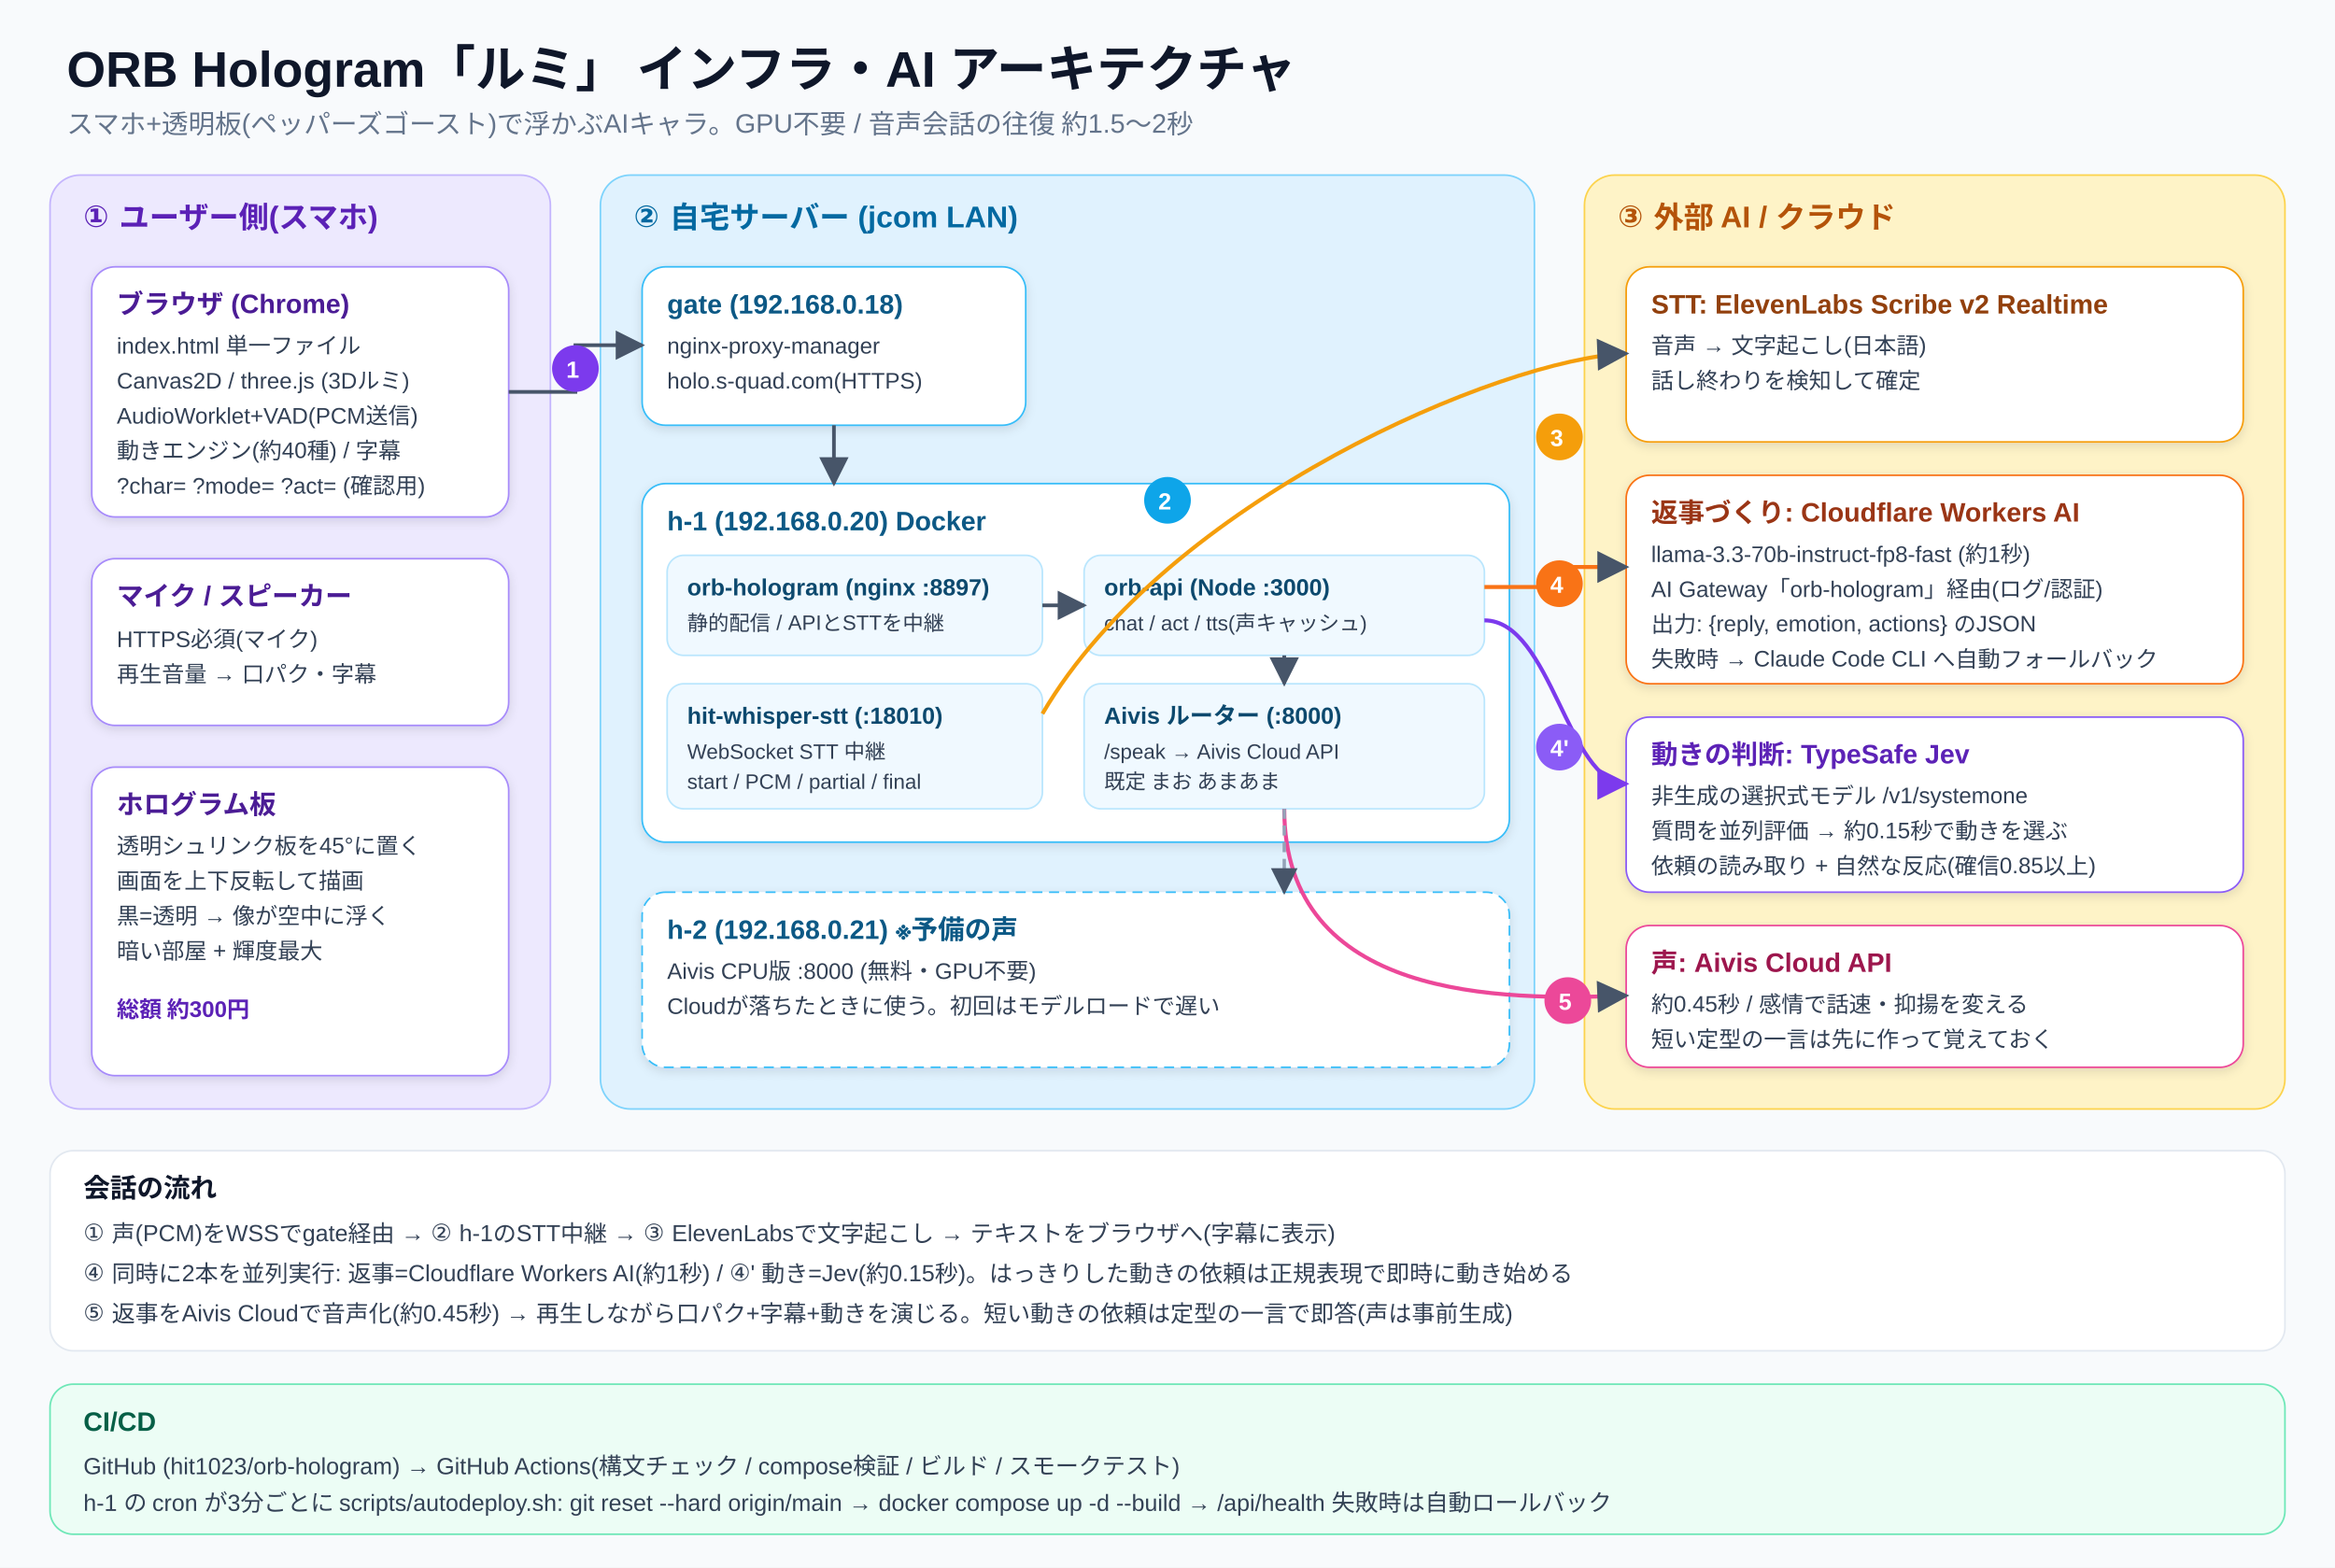
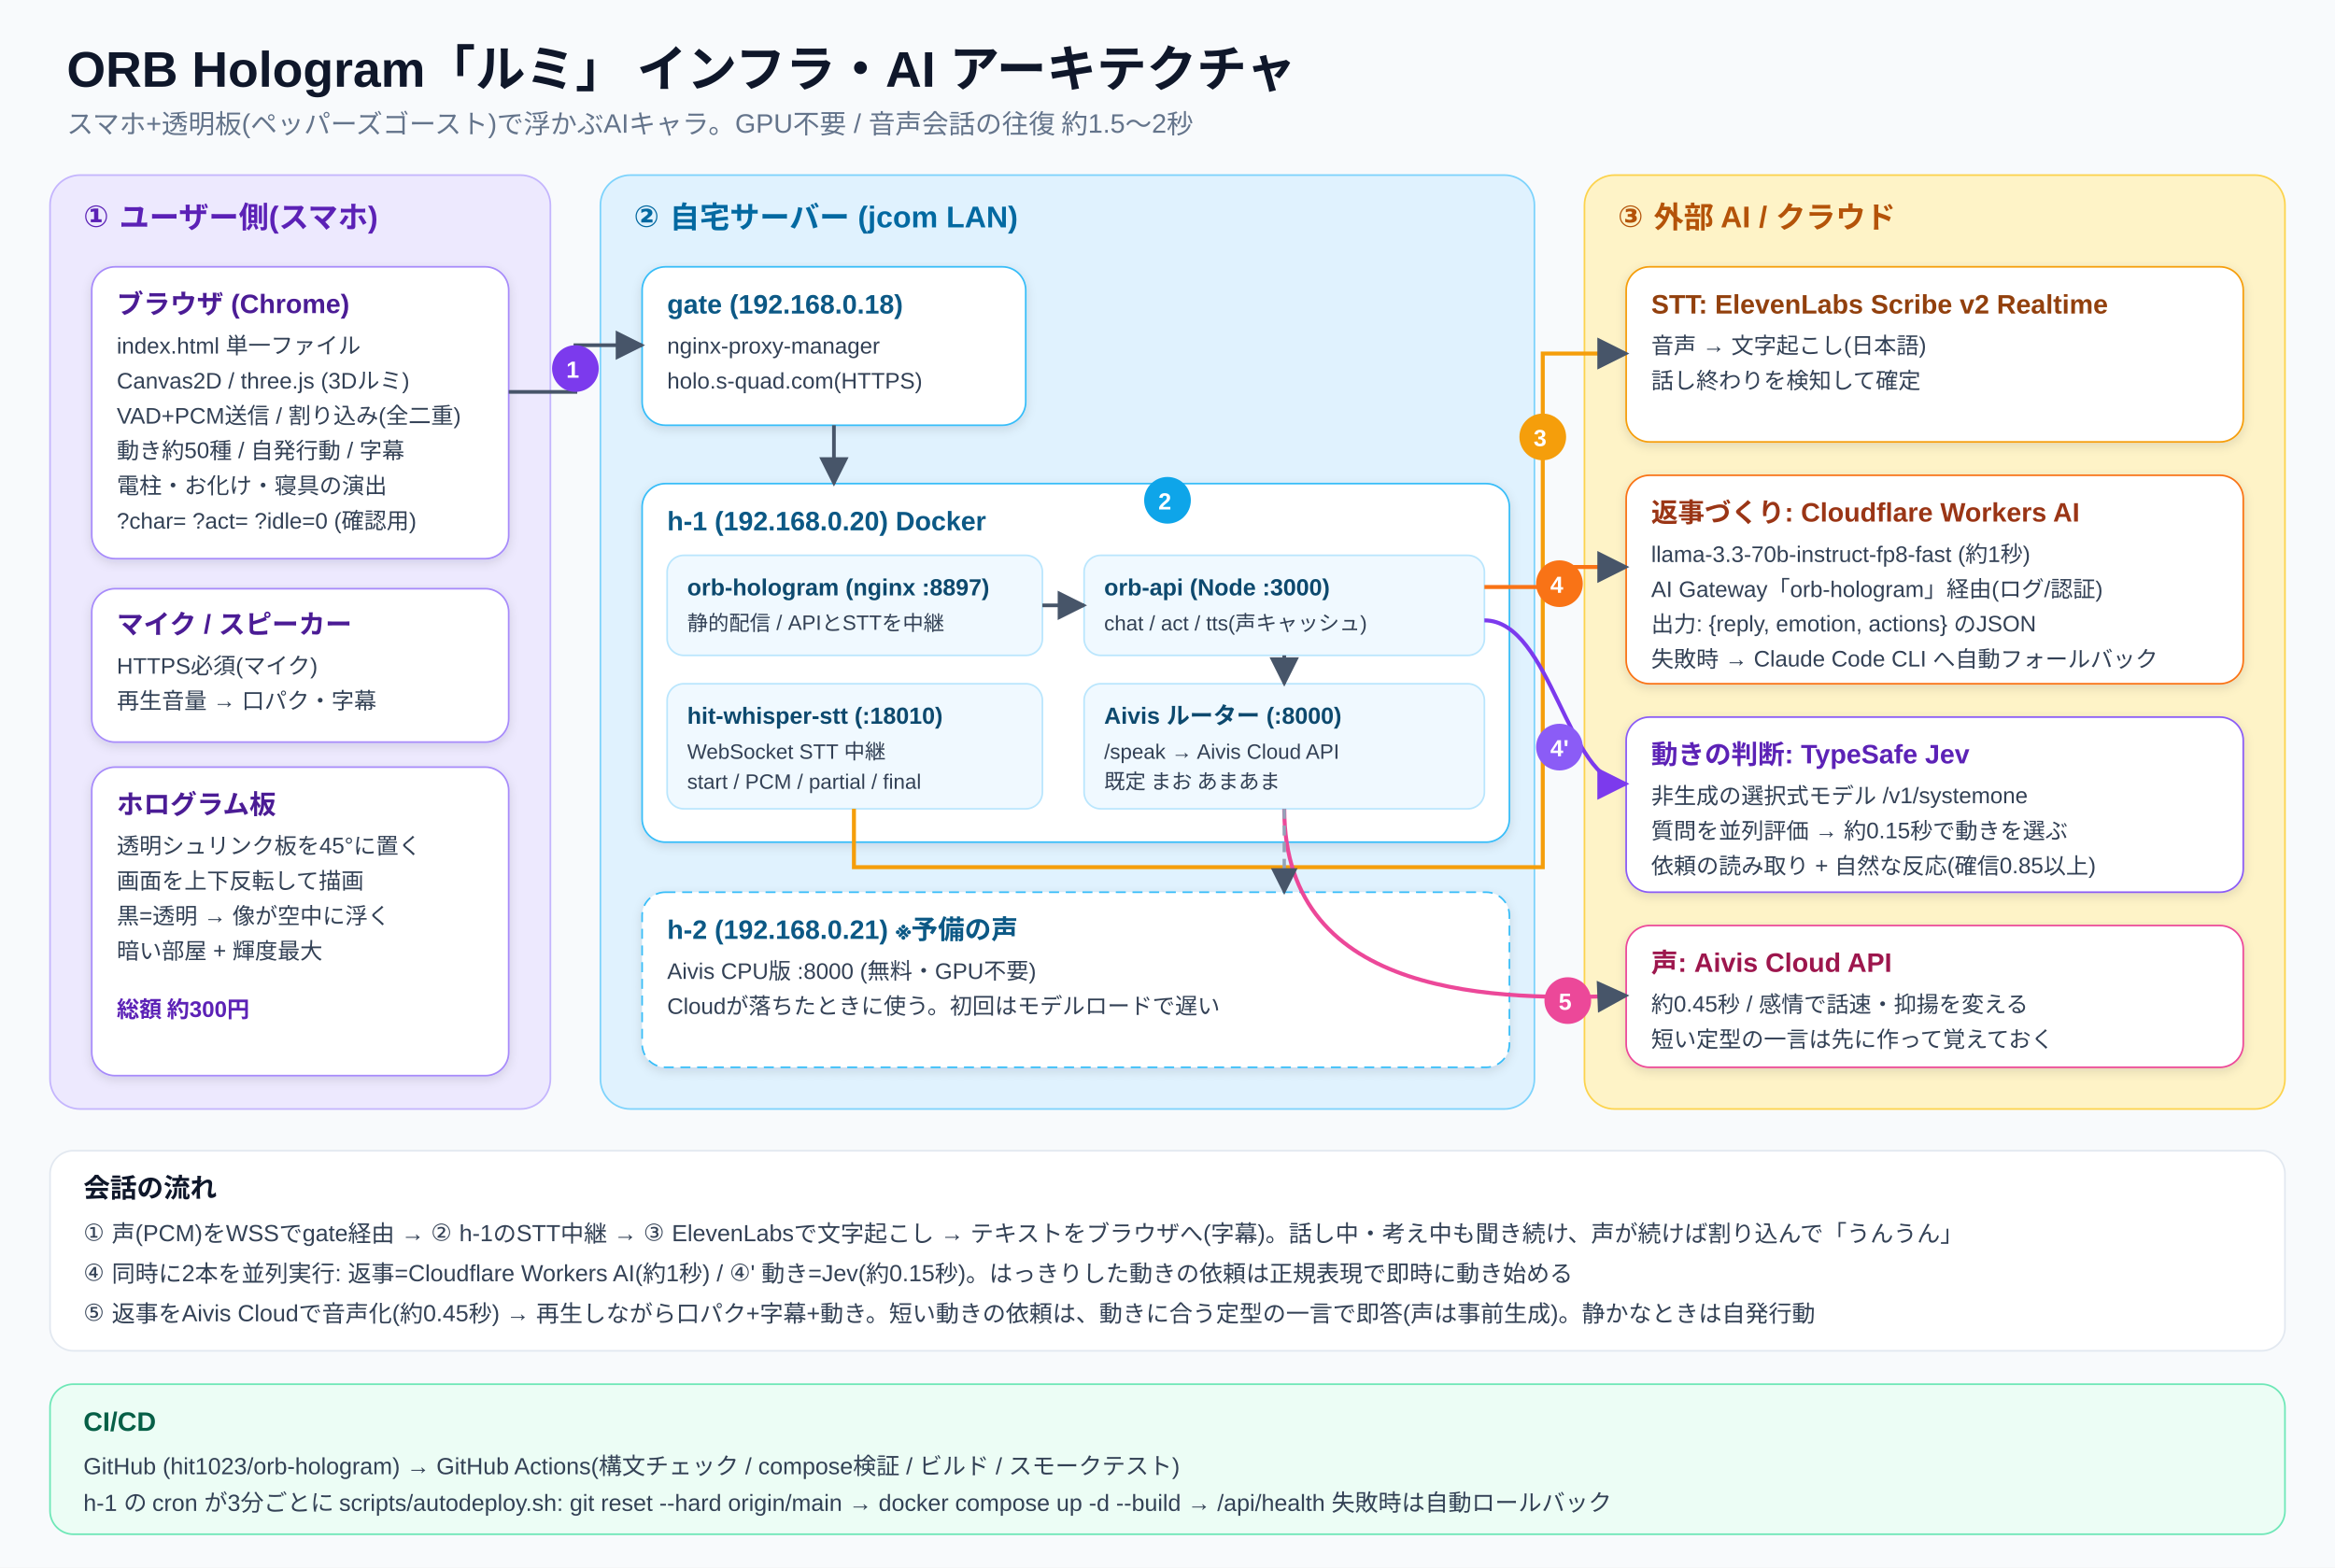
<svg xmlns="http://www.w3.org/2000/svg" viewBox="0 0 1400 940" width="1400" height="940" font-family="'Hiragino Sans','Noto Sans JP','Helvetica Neue',Arial,sans-serif">
  <defs>
    <marker id="a" viewBox="0 0 10 10" refX="9" refY="5" markerWidth="8" markerHeight="8" orient="auto-start-reverse">
      <path d="M0 0L10 5L0 10z" fill="#475569" />
    </marker>
    <marker id="ap" viewBox="0 0 10 10" refX="9" refY="5" markerWidth="8" markerHeight="8" orient="auto-start-reverse">
      <path d="M0 0L10 5L0 10z" fill="#7c3aed" />
    </marker>
    <filter id="s" x="-5%" y="-5%" width="110%" height="115%">
      <feDropShadow dx="0" dy="2" stdDeviation="3" flood-color="#0f172a" flood-opacity=".12" />
    </filter>
  </defs>
  <rect width="1400" height="940" fill="#f8fafc" />
  <text x="40" y="52" font-size="30" font-weight="700" fill="#0f172a">ORB Hologram「ルミ」 インフラ・AI アーキテクチャ</text>
  <text x="40" y="80" font-size="16" fill="#64748b">スマホ+透明板(ペッパーズゴースト)で浮かぶAIキャラ。GPU不要 / 音声会話の往復 約1.5〜2秒</text>
  <rect x="30" y="105" width="300" height="560" rx="18" fill="#ede9fe" stroke="#c4b5fd" />
  <text x="50" y="136" font-size="18" font-weight="700" fill="#5b21b6">① ユーザー側(スマホ)</text>
  <rect x="360" y="105" width="560" height="560" rx="18" fill="#e0f2fe" stroke="#7dd3fc" />
  <text x="380" y="136" font-size="18" font-weight="700" fill="#0369a1">② 自宅サーバー (jcom LAN)</text>
  <rect x="950" y="105" width="420" height="560" rx="18" fill="#fef3c7" stroke="#fcd34d" />
  <text x="970" y="136" font-size="18" font-weight="700" fill="#b45309">③ 外部 AI / クラウド</text>
  <g filter="url(#s)">
-     <rect x="55" y="160" width="250" height="150" rx="14" fill="#fff" stroke="#a78bfa" />
+     <rect x="55" y="160" width="250" height="175" rx="14" fill="#fff" stroke="#a78bfa" />
    <text x="70" y="188" font-size="16" font-weight="700" fill="#4c1d95">ブラウザ (Chrome)</text>
    <text x="70" y="212" font-size="13.5" fill="#334155">index.html 単一ファイル</text>
    <text x="70" y="233" font-size="13.5" fill="#334155">Canvas2D / three.js (3Dルミ)</text>
-     <text x="70" y="254" font-size="13.5" fill="#334155">AudioWorklet+VAD(PCM送信)</text>
-     <text x="70" y="275" font-size="13.5" fill="#334155">動きエンジン(約40種) / 字幕</text>
-     <text x="70" y="296" font-size="13.5" fill="#334155">?char= ?mode= ?act= (確認用)</text>
+     <text x="70" y="254" font-size="13.5" fill="#334155">VAD+PCM送信 / 割り込み(全二重)</text>
+     <text x="70" y="275" font-size="13.5" fill="#334155">動き約50種 / 自発行動 / 字幕</text>
+     <text x="70" y="296" font-size="13.5" fill="#334155">電柱・お化け・寝具の演出</text>
+     <text x="70" y="317" font-size="13.5" fill="#334155">?char= ?act= ?idle=0 (確認用)</text>
  </g>
  <g filter="url(#s)">
-     <rect x="55" y="335" width="250" height="100" rx="14" fill="#fff" stroke="#a78bfa" />
-     <text x="70" y="363" font-size="16" font-weight="700" fill="#4c1d95">マイク / スピーカー</text>
-     <text x="70" y="388" font-size="13.5" fill="#334155">HTTPS必須(マイク)</text>
-     <text x="70" y="409" font-size="13.5" fill="#334155">再生音量 → 口パク・字幕</text>
+     <rect x="55" y="353" width="250" height="92" rx="14" fill="#fff" stroke="#a78bfa" />
+     <text x="70" y="380" font-size="16" font-weight="700" fill="#4c1d95">マイク / スピーカー</text>
+     <text x="70" y="404" font-size="13.5" fill="#334155">HTTPS必須(マイク)</text>
+     <text x="70" y="425" font-size="13.5" fill="#334155">再生音量 → 口パク・字幕</text>
  </g>
  <g filter="url(#s)">
    <rect x="55" y="460" width="250" height="185" rx="14" fill="#fff" stroke="#a78bfa" />
    <text x="70" y="488" font-size="16" font-weight="700" fill="#4c1d95">ホログラム板</text>
    <text x="70" y="512" font-size="13.5" fill="#334155">透明シュリンク板を45°に置く</text>
    <text x="70" y="533" font-size="13.5" fill="#334155">画面を上下反転して描画</text>
    <text x="70" y="554" font-size="13.5" fill="#334155">黒=透明 → 像が空中に浮く</text>
    <text x="70" y="575" font-size="13.5" fill="#334155">暗い部屋 + 輝度最大</text>
    <text x="70" y="610" font-size="13.5" font-weight="700" fill="#5b21b6">総額 約300円</text>
  </g>
  <g filter="url(#s)">
    <rect x="385" y="160" width="230" height="95" rx="14" fill="#fff" stroke="#38bdf8" />
    <text x="400" y="188" font-size="16" font-weight="700" fill="#075985">gate (192.168.0.18)</text>
    <text x="400" y="212" font-size="13.5" fill="#334155">nginx-proxy-manager</text>
    <text x="400" y="233" font-size="13.5" fill="#334155">holo.s-quad.com(HTTPS)</text>
  </g>
  <g filter="url(#s)">
    <rect x="385" y="290" width="520" height="215" rx="14" fill="#fff" stroke="#38bdf8" />
    <text x="400" y="318" font-size="16" font-weight="700" fill="#075985">h-1 (192.168.0.20) Docker</text>
    <rect x="400" y="333" width="225" height="60" rx="10" fill="#f0f9ff" stroke="#bae6fd" />
    <text x="412" y="357" font-size="14" font-weight="700" fill="#0c4a6e">orb-hologram (nginx :8897)</text>
    <text x="412" y="378" font-size="12.5" fill="#334155">静的配信 / APIとSTTを中継</text>
    <rect x="650" y="333" width="240" height="60" rx="10" fill="#f0f9ff" stroke="#bae6fd" />
    <text x="662" y="357" font-size="14" font-weight="700" fill="#0c4a6e">orb-api (Node :3000)</text>
    <text x="662" y="378" font-size="12.5" fill="#334155">chat / act / tts(声キャッシュ)</text>
    <rect x="400" y="410" width="225" height="75" rx="10" fill="#f0f9ff" stroke="#bae6fd" />
    <text x="412" y="434" font-size="14" font-weight="700" fill="#0c4a6e">hit-whisper-stt (:18010)</text>
    <text x="412" y="455" font-size="12.5" fill="#334155">WebSocket STT 中継</text>
    <text x="412" y="473" font-size="12.5" fill="#334155">start / PCM / partial / final</text>
    <rect x="650" y="410" width="240" height="75" rx="10" fill="#f0f9ff" stroke="#bae6fd" />
    <text x="662" y="434" font-size="14" font-weight="700" fill="#0c4a6e">Aivis ルーター (:8000)</text>
    <text x="662" y="455" font-size="12.5" fill="#334155">/speak → Aivis Cloud API</text>
    <text x="662" y="473" font-size="12.5" fill="#334155">既定 まお あまあま</text>
  </g>
  <g filter="url(#s)">
    <rect x="385" y="535" width="520" height="105" rx="14" fill="#fff" stroke="#38bdf8" stroke-dasharray="6 4" />
    <text x="400" y="563" font-size="16" font-weight="700" fill="#075985">h-2 (192.168.0.21) ※予備の声</text>
    <text x="400" y="587" font-size="13.5" fill="#334155">Aivis CPU版 :8000 (無料・GPU不要)</text>
    <text x="400" y="608" font-size="13.5" fill="#334155">Cloudが落ちたときに使う。初回はモデルロードで遅い</text>
  </g>
  <g filter="url(#s)">
    <rect x="975" y="160" width="370" height="105" rx="14" fill="#fff" stroke="#f59e0b" />
    <text x="990" y="188" font-size="16" font-weight="700" fill="#92400e">STT: ElevenLabs Scribe v2 Realtime</text>
    <text x="990" y="212" font-size="13.5" fill="#334155">音声 → 文字起こし(日本語)</text>
    <text x="990" y="233" font-size="13.5" fill="#334155">話し終わりを検知して確定</text>
  </g>
  <g filter="url(#s)">
    <rect x="975" y="285" width="370" height="125" rx="14" fill="#fff" stroke="#f97316" />
    <text x="990" y="313" font-size="16" font-weight="700" fill="#9a3412">返事づくり: Cloudflare Workers AI</text>
    <text x="990" y="337" font-size="13.5" fill="#334155">llama-3.3-70b-instruct-fp8-fast (約1秒)</text>
    <text x="990" y="358" font-size="13.5" fill="#334155">AI Gateway「orb-hologram」経由(ログ/認証)</text>
    <text x="990" y="379" font-size="13.5" fill="#334155">出力: {reply, emotion, actions} のJSON</text>
    <text x="990" y="400" font-size="13.5" fill="#334155">失敗時 → Claude Code CLI へ自動フォールバック</text>
  </g>
  <g filter="url(#s)">
    <rect x="975" y="430" width="370" height="105" rx="14" fill="#fff" stroke="#8b5cf6" />
    <text x="990" y="458" font-size="16" font-weight="700" fill="#5b21b6">動きの判断: TypeSafe Jev</text>
    <text x="990" y="482" font-size="13.5" fill="#334155">非生成の選択式モデル /v1/systemone</text>
    <text x="990" y="503" font-size="13.5" fill="#334155">質問を並列評価 → 約0.15秒で動きを選ぶ</text>
    <text x="990" y="524" font-size="13.5" fill="#334155">依頼の読み取り + 自然な反応(確信0.85以上)</text>
  </g>
  <g filter="url(#s)">
    <rect x="975" y="555" width="370" height="85" rx="14" fill="#fff" stroke="#ec4899" />
    <text x="990" y="583" font-size="16" font-weight="700" fill="#9d174d">声: Aivis Cloud API</text>
    <text x="990" y="607" font-size="13.5" fill="#334155">約0.45秒 / 感情で話速・抑揚を変える</text>
    <text x="990" y="628" font-size="13.5" fill="#334155">短い定型の一言は先に作って覚えておく</text>
  </g>
  <path d="M305 235 H345 V207 H385" fill="none" stroke="#475569" stroke-width="2.2" marker-end="url(#a)" />
  <path d="M500 255 V290" fill="none" stroke="#475569" stroke-width="2.2" marker-end="url(#a)" />
-   <path d="M625 428 C 700 300, 900 215, 975 212" fill="none" stroke="#f59e0b" stroke-width="2.4" marker-end="url(#a)" />
+   <path d="M512 485 V520 H925 V212 H975" fill="none" stroke="#f59e0b" stroke-width="2.4" marker-end="url(#a)" />
  <path d="M890 352 H940 V340 H975" fill="none" stroke="#f97316" stroke-width="2.4" marker-end="url(#a)" />
  <path d="M890 372 C 930 372, 940 470, 975 470" fill="none" stroke="#7c3aed" stroke-width="2.4" marker-end="url(#ap)" />
  <path d="M770 485 C 770 600, 900 600, 975 597" fill="none" stroke="#ec4899" stroke-width="2.4" marker-end="url(#a)" />
  <path d="M770 393 V410" fill="none" stroke="#475569" stroke-width="2.2" marker-end="url(#a)" />
  <path d="M770 485 V535" fill="none" stroke="#94a3b8" stroke-width="2" stroke-dasharray="6 4" marker-end="url(#a)" />
  <path d="M625 363 H650" fill="none" stroke="#475569" stroke-width="2.2" marker-end="url(#a)" />
  <g font-size="14" font-weight="700" fill="#fff">
    <circle cx="345" cy="221" r="14" fill="#7c3aed" />
    <text x="339.5" y="226.5">1</text>
    <circle cx="700" cy="300" r="14" fill="#0ea5e9" />
    <text x="694.5" y="305.5">2</text>
-     <circle cx="935" cy="262" r="14" fill="#f59e0b" />
-     <text x="929.5" y="267.5">3</text>
+     <circle cx="925" cy="262" r="14" fill="#f59e0b" />
+     <text x="919.5" y="267.5">3</text>
    <circle cx="935" cy="350" r="14" fill="#f97316" />
    <text x="929.5" y="355.5">4</text>
    <circle cx="935" cy="448" r="14" fill="#8b5cf6" />
    <text x="929.5" y="453.5">4'</text>
    <circle cx="940" cy="600" r="14" fill="#ec4899" />
    <text x="934.5" y="605.5">5</text>
  </g>
  <rect x="30" y="690" width="1340" height="120" rx="14" fill="#fff" stroke="#e2e8f0" />
  <text x="50" y="718" font-size="16" font-weight="700" fill="#0f172a">会話の流れ</text>
-   <text x="50" y="744" font-size="14" fill="#334155">① 声(PCM)をWSSでgate経由 → ② h-1のSTT中継 → ③ ElevenLabsで文字起こし → テキストをブラウザへ(字幕に表示)</text>
+   <text x="50" y="744" font-size="14" fill="#334155">① 声(PCM)をWSSでgate経由 → ② h-1のSTT中継 → ③ ElevenLabsで文字起こし → テキストをブラウザへ(字幕)。話し中・考え中も聞き続け、声が続けば割り込んで「うんうん」</text>
  <text x="50" y="768" font-size="14" fill="#334155">④ 同時に2本を並列実行: 返事=Cloudflare Workers AI(約1秒) / ④' 動き=Jev(約0.15秒)。はっきりした動きの依頼は正規表現で即時に動き始める</text>
-   <text x="50" y="792" font-size="14" fill="#334155">⑤ 返事をAivis Cloudで音声化(約0.45秒) → 再生しながら口パク+字幕+動きを演じる。短い動きの依頼は定型の一言で即答(声は事前生成)</text>
+   <text x="50" y="792" font-size="14" fill="#334155">⑤ 返事をAivis Cloudで音声化(約0.45秒) → 再生しながら口パク+字幕+動き。短い動きの依頼は、動きに合う定型の一言で即答(声は事前生成)。静かなときは自発行動</text>
  <rect x="30" y="830" width="1340" height="90" rx="14" fill="#ecfdf5" stroke="#6ee7b7" />
  <text x="50" y="858" font-size="16" font-weight="700" fill="#065f46">CI/CD</text>
  <text x="50" y="884" font-size="14" fill="#334155">GitHub (hit1023/orb-hologram) → GitHub Actions(構文チェック / compose検証 / ビルド / スモークテスト)</text>
  <text x="50" y="906" font-size="14" fill="#334155">h-1 の cron が3分ごとに scripts/autodeploy.sh: git reset --hard origin/main → docker compose up -d --build → /api/health 失敗時は自動ロールバック</text>
</svg>
